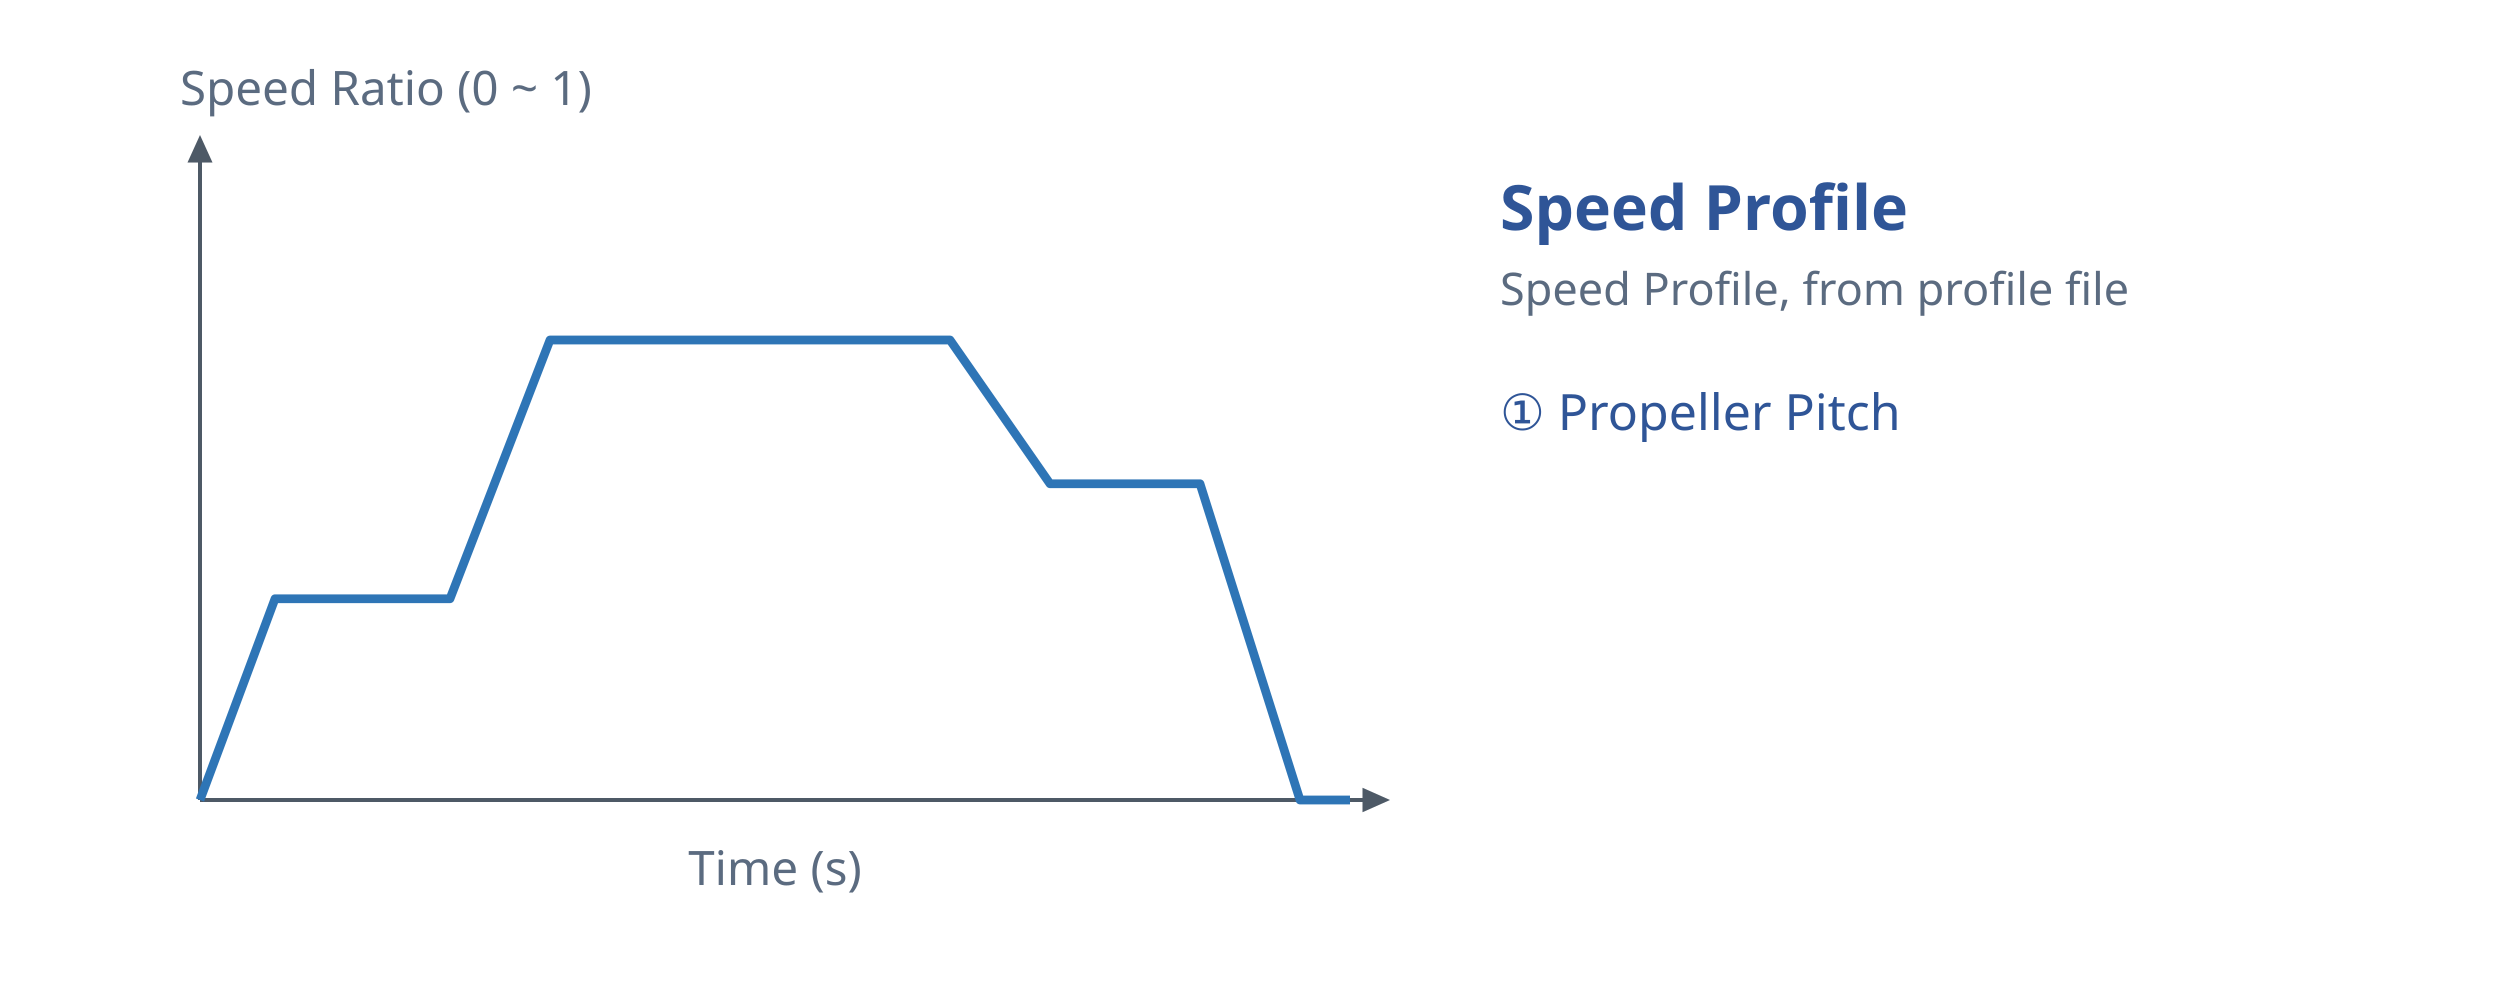
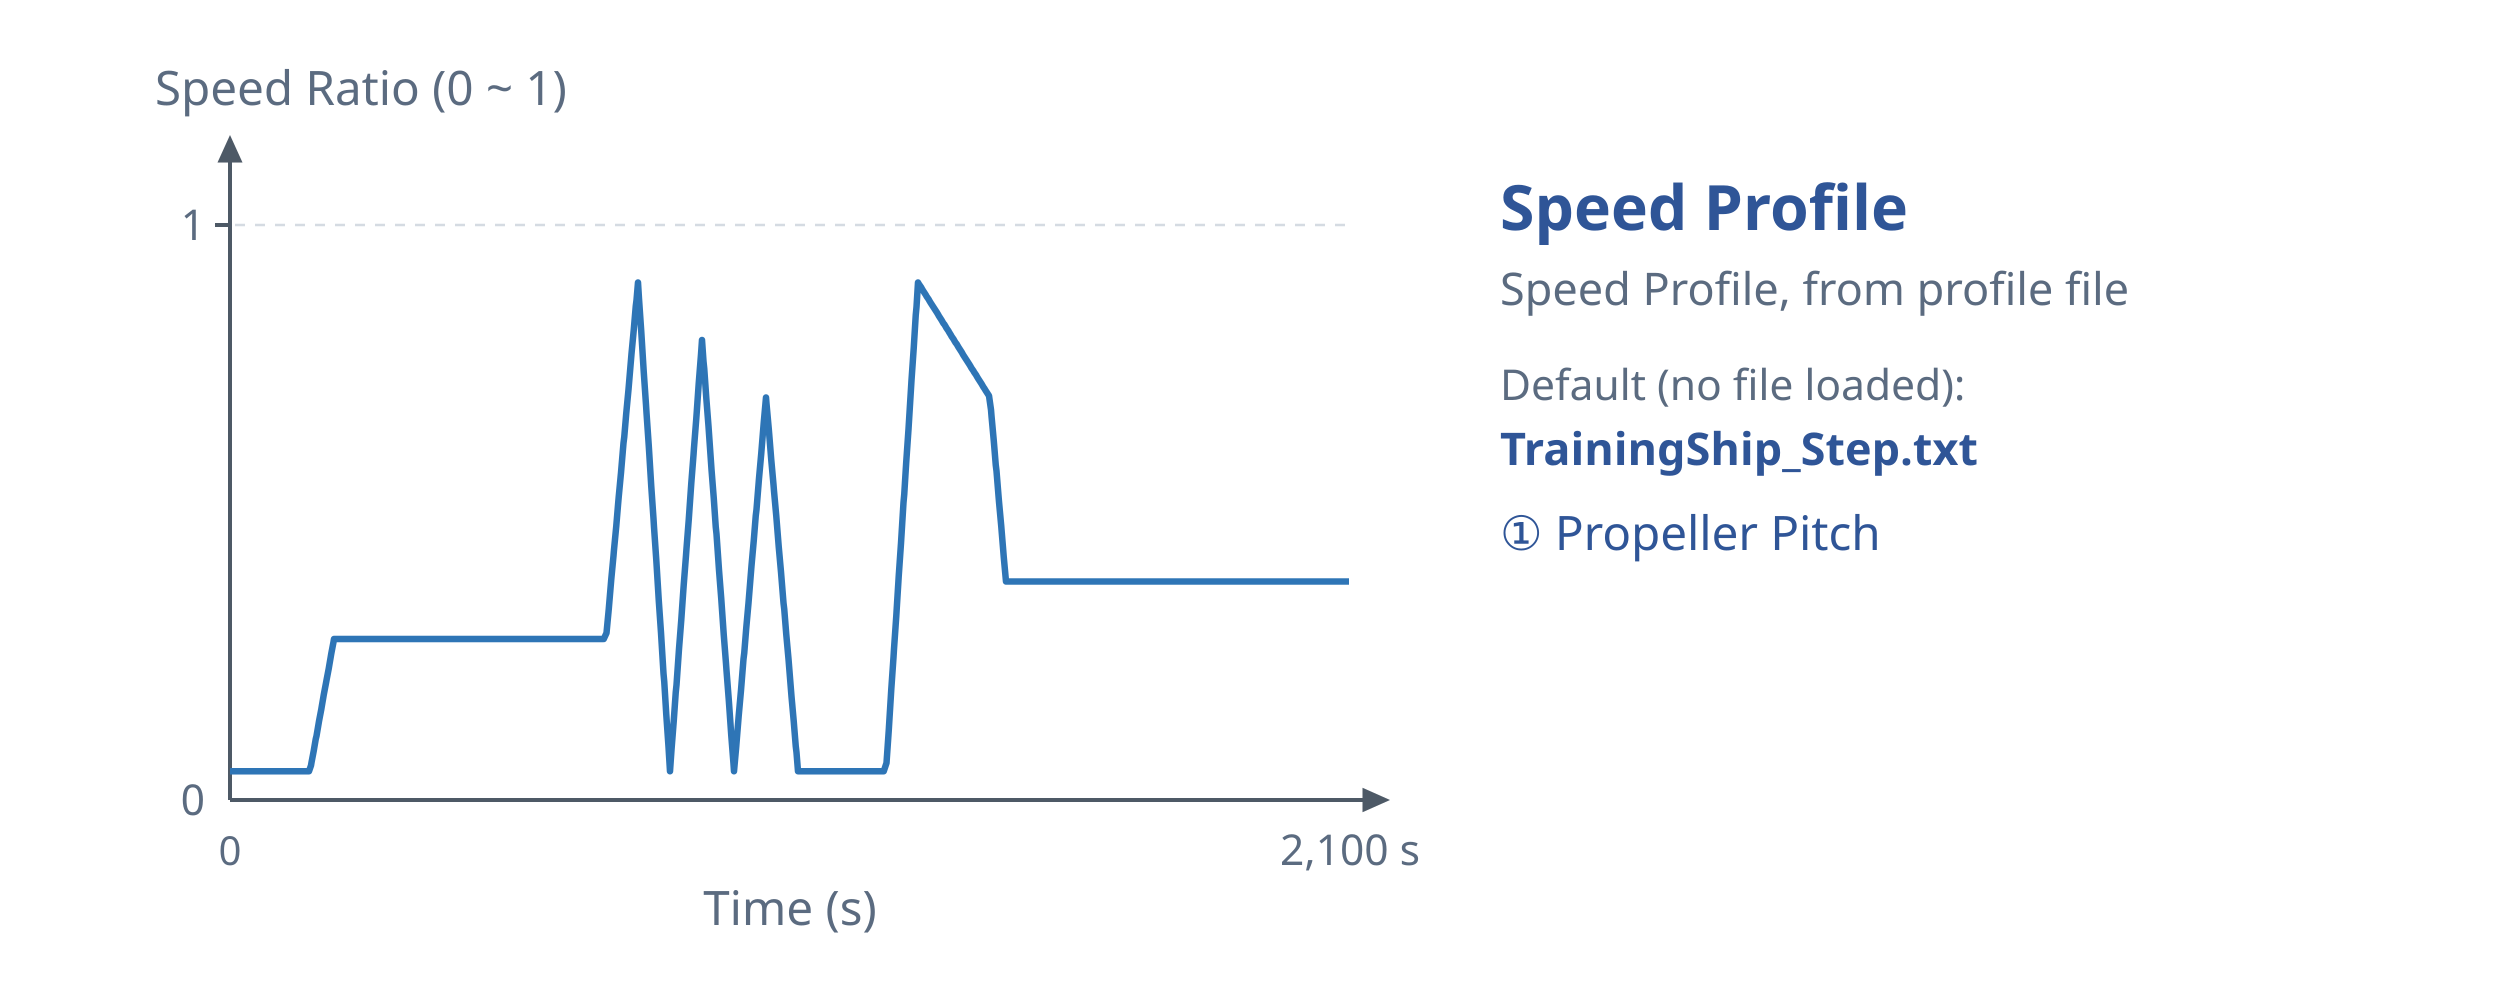
<svg xmlns="http://www.w3.org/2000/svg" width="1000" height="400" viewBox="0 0 1000 400">
  <defs>
    <linearGradient id="gM" x1="0" y1="0" x2="0" y2="1">
      <stop offset="0" stop-color="#ffffff" />
      <stop offset="0.45" stop-color="#eceef1" />
      <stop offset="1" stop-color="#c4c9cf" />
    </linearGradient>
    <linearGradient id="gMh" x1="0" y1="0" x2="1" y2="0">
      <stop offset="0" stop-color="#ffffff" />
      <stop offset="0.45" stop-color="#eceef1" />
      <stop offset="1" stop-color="#c4c9cf" />
    </linearGradient>
    <linearGradient id="gD" x1="0" y1="0" x2="0" y2="1">
      <stop offset="0" stop-color="#e4e7eb" />
      <stop offset="1" stop-color="#a3aab3" />
    </linearGradient>
    <linearGradient id="gDh" x1="0" y1="0" x2="1" y2="0">
      <stop offset="0" stop-color="#e4e7eb" />
      <stop offset="0.5" stop-color="#c6cbd1" />
      <stop offset="1" stop-color="#9aa1aa" />
    </linearGradient>
    <linearGradient id="gAR" x1="0" y1="0" x2="1" y2="0">
      <stop offset="0" stop-color="#9fd0ee" />
      <stop offset="1" stop-color="#2e75b6" />
    </linearGradient>
    <linearGradient id="gAL" x1="0" y1="0" x2="1" y2="0">
      <stop offset="0" stop-color="#2e75b6" />
      <stop offset="1" stop-color="#9fd0ee" />
    </linearGradient>
    <linearGradient id="gAU" x1="0" y1="0" x2="0" y2="1">
      <stop offset="0" stop-color="#2e75b6" />
      <stop offset="1" stop-color="#9fd0ee" />
    </linearGradient>
    <linearGradient id="gAD" x1="0" y1="0" x2="0" y2="1">
      <stop offset="0" stop-color="#9fd0ee" />
      <stop offset="1" stop-color="#2e75b6" />
    </linearGradient>
    <linearGradient id="gW" x1="0" y1="0" x2="0" y2="1">
      <stop offset="0" stop-color="#e3f2fb" />
      <stop offset="1" stop-color="#a9d4ef" />
    </linearGradient>
    <linearGradient id="gH" x1="0" y1="0" x2="0" y2="1">
      <stop offset="0" stop-color="#f2f8fe" />
      <stop offset="1" stop-color="#cfe2f6" />
    </linearGradient>
    <linearGradient id="gY" x1="0" y1="0" x2="0" y2="1">
      <stop offset="0" stop-color="#fbe8a6" />
      <stop offset="1" stop-color="#e3bf55" />
    </linearGradient>
  </defs>
  <rect x="0" y="0" width="1000" height="400" fill="#ffffff" />
-   <line x1="80.0" y1="320.0" x2="550.0" y2="320.0" stroke="#4d5966" stroke-width="1.6" />
-   <line x1="80.0" y1="320.0" x2="80.0" y2="60.0" stroke="#4d5966" stroke-width="1.6" />
+   <line x1="92.0" y1="320.0" x2="550.0" y2="320.0" stroke="#4d5966" stroke-width="1.6" />
+   <line x1="92.0" y1="320.0" x2="92.0" y2="60.0" stroke="#4d5966" stroke-width="1.6" />
  <polygon points="556.0,320.0 545.0,324.9 545.0,315.1" fill="#4d5966" stroke="none" stroke-width="0" stroke-linejoin="round" />
-   <polygon points="80.0,54.0 85.0,65.0 75.0,65.0" fill="#4d5966" stroke="none" stroke-width="0" stroke-linejoin="round" />
-   <text x="310.0" y="354.0" font-family="'KoPubWorldDotum Medium', 'Malgun Gothic', 'Segoe UI', sans-serif" font-weight="500" font-size="19px" fill="#5b6b80" text-anchor="middle">Time (s)</text>
-   <text x="72.0" y="42.0" font-family="'KoPubWorldDotum Medium', 'Malgun Gothic', 'Segoe UI', sans-serif" font-weight="500" font-size="19px" fill="#5b6b80" text-anchor="start">Speed Ratio (0 ~ 1)</text>
-   <path d="M 80.0 320.0 L 110.0 239.5 L 180.0 239.5 L 220.0 136.0 L 380.0 136.0 L 420.0 193.5 L 480.0 193.5 L 520.0 320.0 L 540.0 320.0" fill="none" stroke="#2e75b6" stroke-width="3.5" stroke-linejoin="round" />
+   <polygon points="92.0,54.0 97.0,65.0 87.0,65.0" fill="#4d5966" stroke="none" stroke-width="0" stroke-linejoin="round" />
+   <line x1="86.0" y1="90.0" x2="540.0" y2="90.0" stroke="#d5dbe2" stroke-width="1" stroke-dasharray="4,4" />
+   <line x1="86.0" y1="90.0" x2="92.0" y2="90.0" stroke="#4d5966" stroke-width="1.6" />
+   <text x="82.0" y="96.0" font-family="'KoPubWorldDotum Medium', 'Malgun Gothic', 'Segoe UI', sans-serif" font-weight="500" font-size="17px" fill="#5b6b80" text-anchor="end">1</text>
+   <text x="82.0" y="326.0" font-family="'KoPubWorldDotum Medium', 'Malgun Gothic', 'Segoe UI', sans-serif" font-weight="500" font-size="17px" fill="#5b6b80" text-anchor="end">0</text>
+   <text x="92.0" y="346.0" font-family="'KoPubWorldDotum Medium', 'Malgun Gothic', 'Segoe UI', sans-serif" font-weight="500" font-size="16px" fill="#5b6b80" text-anchor="middle">0</text>
+   <text x="540.0" y="346.0" font-family="'KoPubWorldDotum Medium', 'Malgun Gothic', 'Segoe UI', sans-serif" font-weight="500" font-size="17px" fill="#5b6b80" text-anchor="middle">2,100 s</text>
+   <text x="316.0" y="370.0" font-family="'KoPubWorldDotum Medium', 'Malgun Gothic', 'Segoe UI', sans-serif" font-weight="500" font-size="19px" fill="#5b6b80" text-anchor="middle">Time (s)</text>
+   <text x="62.0" y="42.0" font-family="'KoPubWorldDotum Medium', 'Malgun Gothic', 'Segoe UI', sans-serif" font-weight="500" font-size="19px" fill="#5b6b80" text-anchor="start">Speed Ratio (0 ~ 1)</text>
+   <path d="M 92.0 308.5 L 92.6 308.5 L 93.7 308.5 L 94.6 308.5 L 95.6 308.5 L 96.7 308.5 L 97.5 308.5 L 98.6 308.5 L 99.7 308.5 L 100.5 308.5 L 101.6 308.5 L 102.7 308.5 L 103.5 308.5 L 104.6 308.5 L 105.7 308.5 L 106.5 308.5 L 107.6 308.5 L 108.6 308.5 L 109.7 308.5 L 110.6 308.5 L 111.6 308.5 L 112.7 308.5 L 113.5 308.5 L 114.6 308.5 L 115.7 308.5 L 116.5 308.5 L 117.6 308.5 L 118.7 308.5 L 119.5 308.5 L 120.6 308.5 L 121.7 308.5 L 122.5 308.5 L 123.6 308.5 L 124.4 306.2 L 124.6 305.0 L 125.5 300.3 L 125.7 299.1 L 126.3 295.6 L 126.6 294.4 L 127.4 289.7 L 127.6 288.5 L 128.5 283.8 L 128.7 282.6 L 129.3 279.1 L 129.5 277.9 L 130.4 273.2 L 130.6 272.1 L 131.5 267.4 L 131.7 266.2 L 132.3 262.7 L 132.5 261.5 L 133.4 256.8 L 133.6 255.6 L 134.7 255.6 L 135.5 255.6 L 136.6 255.6 L 137.7 255.6 L 138.5 255.6 L 139.6 255.6 L 140.6 255.6 L 141.7 255.6 L 142.6 255.6 L 143.6 255.6 L 144.7 255.6 L 145.5 255.6 L 146.6 255.6 L 147.7 255.6 L 148.5 255.6 L 149.6 255.6 L 150.7 255.6 L 151.5 255.6 L 152.6 255.6 L 153.7 255.6 L 154.5 255.6 L 155.6 255.6 L 156.6 255.6 L 157.7 255.6 L 158.6 255.6 L 159.6 255.6 L 160.7 255.6 L 161.5 255.6 L 162.6 255.6 L 163.7 255.6 L 164.5 255.6 L 165.6 255.6 L 166.7 255.6 L 167.5 255.6 L 168.6 255.6 L 169.7 255.6 L 170.5 255.6 L 171.6 255.6 L 172.6 255.6 L 173.7 255.6 L 174.6 255.6 L 175.6 255.6 L 176.7 255.6 L 177.5 255.6 L 178.6 255.6 L 179.7 255.6 L 180.5 255.6 L 181.6 255.6 L 182.7 255.6 L 183.5 255.6 L 184.6 255.6 L 185.7 255.6 L 186.5 255.6 L 187.6 255.6 L 188.6 255.6 L 189.7 255.6 L 190.6 255.6 L 191.6 255.6 L 192.7 255.6 L 193.5 255.6 L 194.6 255.6 L 195.7 255.6 L 196.5 255.6 L 197.6 255.6 L 198.7 255.6 L 199.5 255.6 L 200.6 255.6 L 201.7 255.6 L 202.5 255.6 L 203.6 255.6 L 204.6 255.6 L 205.7 255.6 L 206.6 255.6 L 207.6 255.6 L 208.7 255.6 L 209.5 255.6 L 210.6 255.6 L 211.7 255.6 L 212.5 255.6 L 213.6 255.6 L 214.7 255.6 L 215.5 255.6 L 216.6 255.6 L 217.7 255.6 L 218.5 255.6 L 219.6 255.6 L 220.6 255.6 L 221.7 255.6 L 222.6 255.6 L 223.6 255.6 L 224.7 255.6 L 225.5 255.6 L 226.6 255.6 L 227.7 255.6 L 228.5 255.6 L 229.6 255.6 L 230.7 255.6 L 231.5 255.6 L 232.6 255.6 L 233.7 255.6 L 234.5 255.6 L 235.6 255.6 L 236.6 255.6 L 237.7 255.6 L 238.6 255.6 L 239.6 255.6 L 240.7 255.6 L 241.5 255.6 L 242.6 253.2 L 243.5 243.7 L 243.7 241.3 L 244.3 234.2 L 244.5 231.8 L 245.4 222.3 L 245.6 219.9 L 246.5 210.5 L 246.7 208.1 L 247.3 200.9 L 247.5 198.6 L 248.4 189.1 L 248.6 186.7 L 249.4 177.2 L 249.7 174.8 L 250.3 167.7 L 250.5 165.3 L 251.4 155.8 L 251.6 153.4 L 252.4 143.9 L 252.6 141.5 L 253.5 132.0 L 253.7 129.6 L 254.3 122.5 L 254.6 120.1 L 255.2 113.0 L 255.6 119.5 L 256.5 132.6 L 256.7 135.8 L 257.3 145.6 L 257.5 148.8 L 258.4 161.9 L 258.6 165.1 L 259.5 178.2 L 259.7 181.4 L 260.3 191.2 L 260.5 194.5 L 261.4 207.5 L 261.6 210.8 L 262.5 223.8 L 262.7 227.0 L 263.3 236.8 L 263.5 240.1 L 264.4 253.1 L 264.6 256.4 L 265.4 269.4 L 265.7 272.7 L 266.3 282.4 L 266.5 285.7 L 267.4 298.7 L 267.6 302.0 L 268.0 308.5 L 268.6 299.9 L 269.5 288.4 L 269.7 285.5 L 270.3 276.9 L 270.6 274.0 L 271.4 262.5 L 271.6 259.6 L 272.5 248.1 L 272.7 245.2 L 273.3 236.6 L 273.5 233.8 L 274.4 222.2 L 274.6 219.4 L 275.5 207.9 L 275.7 205.0 L 276.3 196.4 L 276.5 193.5 L 277.4 182.0 L 277.6 179.1 L 278.5 167.6 L 278.7 164.8 L 279.3 156.1 L 279.5 153.2 L 280.4 141.8 L 280.8 136.0 L 281.4 144.6 L 281.7 147.5 L 282.3 156.1 L 282.5 159.0 L 283.4 170.5 L 283.6 173.4 L 284.4 184.9 L 284.6 187.8 L 285.5 199.2 L 285.7 202.1 L 286.3 210.8 L 286.6 213.6 L 287.4 225.1 L 287.6 228.0 L 288.5 239.5 L 288.7 242.4 L 289.3 251.0 L 289.5 253.9 L 290.4 265.4 L 290.6 268.2 L 291.5 279.8 L 291.7 282.6 L 292.3 291.2 L 292.5 294.1 L 293.4 305.6 L 293.6 308.5 L 294.5 298.5 L 294.7 296.0 L 295.3 288.6 L 295.5 286.1 L 296.4 276.1 L 296.6 273.6 L 297.4 263.6 L 297.7 261.2 L 298.3 253.7 L 298.5 251.2 L 299.4 241.2 L 299.6 238.7 L 300.4 228.8 L 300.6 226.3 L 301.5 216.3 L 301.7 213.8 L 302.3 206.3 L 302.6 203.8 L 303.4 193.9 L 303.6 191.4 L 304.5 181.4 L 304.7 178.9 L 305.3 171.5 L 305.5 169.0 L 306.4 159.0 L 306.6 161.5 L 307.5 171.5 L 307.7 173.9 L 308.3 181.4 L 308.5 183.9 L 309.4 193.9 L 309.6 196.4 L 310.5 206.3 L 310.7 208.8 L 311.3 216.3 L 311.5 218.8 L 312.4 228.8 L 312.6 231.3 L 313.4 241.2 L 313.7 243.7 L 314.3 251.2 L 314.5 253.7 L 315.4 263.6 L 315.6 266.1 L 316.4 276.1 L 316.6 278.6 L 317.5 288.6 L 317.7 291.1 L 318.3 298.5 L 318.6 301.0 L 319.2 308.5 L 319.6 308.5 L 320.7 308.5 L 321.5 308.5 L 322.6 308.5 L 323.7 308.5 L 324.5 308.5 L 325.6 308.5 L 326.7 308.5 L 327.5 308.5 L 328.6 308.5 L 329.7 308.5 L 330.5 308.5 L 331.6 308.5 L 332.6 308.5 L 333.7 308.5 L 334.6 308.5 L 335.6 308.5 L 336.7 308.5 L 337.5 308.5 L 338.6 308.5 L 339.7 308.5 L 340.5 308.5 L 341.6 308.5 L 342.7 308.5 L 343.5 308.5 L 344.6 308.5 L 345.7 308.5 L 346.5 308.5 L 347.6 308.5 L 348.6 308.5 L 349.7 308.5 L 350.6 308.5 L 351.6 308.5 L 352.7 308.5 L 353.5 308.5 L 354.6 305.2 L 355.5 292.2 L 355.7 288.9 L 356.3 279.2 L 356.5 275.9 L 357.4 262.9 L 357.6 259.6 L 358.5 246.6 L 358.7 243.3 L 359.3 233.6 L 359.5 230.3 L 360.4 217.3 L 360.6 214.0 L 361.4 201.0 L 361.7 197.7 L 362.3 187.9 L 362.5 184.7 L 363.4 171.7 L 363.6 168.4 L 364.4 155.4 L 364.6 152.1 L 365.5 139.1 L 365.7 135.8 L 366.3 126.0 L 366.6 122.8 L 367.2 113.0 L 367.6 113.7 L 368.5 115.0 L 368.7 115.4 L 369.3 116.4 L 369.5 116.7 L 370.4 118.1 L 370.6 118.5 L 371.5 119.8 L 371.7 120.2 L 372.3 121.2 L 372.5 121.5 L 373.4 122.9 L 373.6 123.2 L 374.5 124.6 L 374.7 124.9 L 375.3 125.9 L 375.5 126.3 L 376.4 127.7 L 376.6 128.0 L 377.4 129.4 L 377.7 129.7 L 378.3 130.7 L 378.5 131.1 L 379.4 132.4 L 379.6 132.8 L 380.4 134.1 L 380.6 134.5 L 381.5 135.8 L 381.7 136.2 L 382.3 137.2 L 382.6 137.5 L 383.4 138.9 L 383.6 139.2 L 384.5 140.6 L 384.7 140.9 L 385.3 142.0 L 385.5 142.3 L 386.4 143.7 L 386.6 144.0 L 387.5 145.4 L 387.7 145.7 L 388.3 146.7 L 388.5 147.1 L 389.4 148.4 L 389.6 148.8 L 390.5 150.1 L 390.7 150.5 L 391.3 151.5 L 391.5 151.8 L 392.4 153.2 L 392.6 153.5 L 393.4 154.9 L 393.7 155.3 L 394.3 156.3 L 394.5 156.6 L 395.4 158.0 L 395.6 158.3 L 396.4 163.9 L 396.6 166.4 L 397.5 176.2 L 397.7 178.6 L 398.3 186.0 L 398.6 188.4 L 399.4 198.3 L 399.6 200.7 L 400.5 210.5 L 400.7 213.0 L 401.3 220.3 L 401.5 222.8 L 402.4 232.6 L 402.6 232.6 L 403.7 232.6 L 404.5 232.6 L 405.6 232.6 L 406.7 232.6 L 407.5 232.6 L 408.6 232.6 L 409.7 232.6 L 410.5 232.6 L 411.6 232.6 L 412.6 232.6 L 413.7 232.6 L 414.6 232.6 L 415.6 232.6 L 416.7 232.6 L 417.5 232.6 L 418.6 232.6 L 419.7 232.6 L 420.5 232.6 L 421.6 232.6 L 422.7 232.6 L 423.5 232.6 L 424.6 232.6 L 425.7 232.6 L 426.5 232.6 L 427.6 232.6 L 428.6 232.6 L 429.7 232.6 L 430.6 232.6 L 431.6 232.6 L 432.7 232.6 L 433.5 232.6 L 434.6 232.6 L 435.7 232.6 L 436.5 232.6 L 437.6 232.6 L 438.7 232.6 L 439.5 232.6 L 440.6 232.6 L 441.7 232.6 L 442.5 232.6 L 443.6 232.6 L 444.6 232.6 L 445.7 232.6 L 446.6 232.6 L 447.6 232.6 L 448.7 232.6 L 449.5 232.6 L 450.6 232.6 L 451.7 232.6 L 452.5 232.6 L 453.6 232.6 L 454.7 232.6 L 455.5 232.6 L 456.6 232.6 L 457.7 232.6 L 458.5 232.6 L 459.6 232.6 L 460.6 232.6 L 461.7 232.6 L 462.6 232.6 L 463.6 232.6 L 464.7 232.6 L 465.5 232.6 L 466.6 232.6 L 467.7 232.6 L 468.5 232.6 L 469.6 232.6 L 470.7 232.6 L 471.5 232.6 L 472.6 232.6 L 473.7 232.6 L 474.5 232.6 L 475.6 232.6 L 476.6 232.6 L 477.7 232.6 L 478.6 232.6 L 479.6 232.6 L 480.7 232.6 L 481.5 232.6 L 482.6 232.6 L 483.7 232.6 L 484.5 232.6 L 485.6 232.6 L 486.7 232.6 L 487.5 232.6 L 488.6 232.6 L 489.7 232.6 L 490.5 232.6 L 491.6 232.6 L 492.6 232.6 L 493.7 232.6 L 494.6 232.6 L 495.6 232.6 L 496.7 232.6 L 497.5 232.6 L 498.6 232.6 L 499.7 232.6 L 500.5 232.6 L 501.6 232.6 L 502.7 232.6 L 503.5 232.6 L 504.6 232.6 L 505.7 232.6 L 506.5 232.6 L 507.6 232.6 L 508.6 232.6 L 509.7 232.6 L 510.6 232.6 L 511.6 232.6 L 512.7 232.6 L 513.5 232.6 L 514.6 232.6 L 515.7 232.6 L 516.5 232.6 L 517.6 232.6 L 518.7 232.6 L 519.5 232.6 L 520.6 232.6 L 521.7 232.6 L 522.5 232.6 L 523.6 232.6 L 524.6 232.6 L 525.7 232.6 L 526.6 232.6 L 527.6 232.6 L 528.7 232.6 L 529.5 232.6 L 530.6 232.6 L 531.7 232.6 L 532.5 232.6 L 533.6 232.6 L 534.7 232.6 L 535.5 232.6 L 536.6 232.6 L 537.7 232.6 L 538.5 232.6 L 539.6 232.6" fill="none" stroke="#2e75b6" stroke-width="2.6" stroke-linejoin="round" />
  <text x="600.0" y="92.0" font-family="'KoPubWorldDotum Bold', 'Malgun Gothic', 'Segoe UI', sans-serif" font-weight="700" font-size="25px" fill="#2f5597" text-anchor="start">Speed Profile</text>
  <text x="600.0" y="122.0" font-family="'KoPubWorldDotum Medium', 'Malgun Gothic', 'Segoe UI', sans-serif" font-weight="500" font-size="18px" fill="#5b6b80" text-anchor="start">Speed Profile, from profile file</text>
-   <text x="600.0" y="172.0" font-family="'KoPubWorldDotum Medium', 'Malgun Gothic', 'Segoe UI', sans-serif" font-weight="500" font-size="20px" fill="#2f5597" text-anchor="start">① Propeller Pitch</text>
+   <text x="600.0" y="160.0" font-family="'KoPubWorldDotum Medium', 'Malgun Gothic', 'Segoe UI', sans-serif" font-weight="500" font-size="17px" fill="#5b6b80" text-anchor="start">Default (no file loaded):</text>
+   <text x="600.0" y="186.0" font-family="'KoPubWorldDotum Bold', 'Malgun Gothic', 'Segoe UI', sans-serif" font-weight="700" font-size="18px" fill="#2f5597" text-anchor="start">TrainingShip_Step.txt</text>
+   <text x="600.0" y="220.0" font-family="'KoPubWorldDotum Medium', 'Malgun Gothic', 'Segoe UI', sans-serif" font-weight="500" font-size="19px" fill="#2f5597" text-anchor="start">① Propeller Pitch</text>
</svg>
